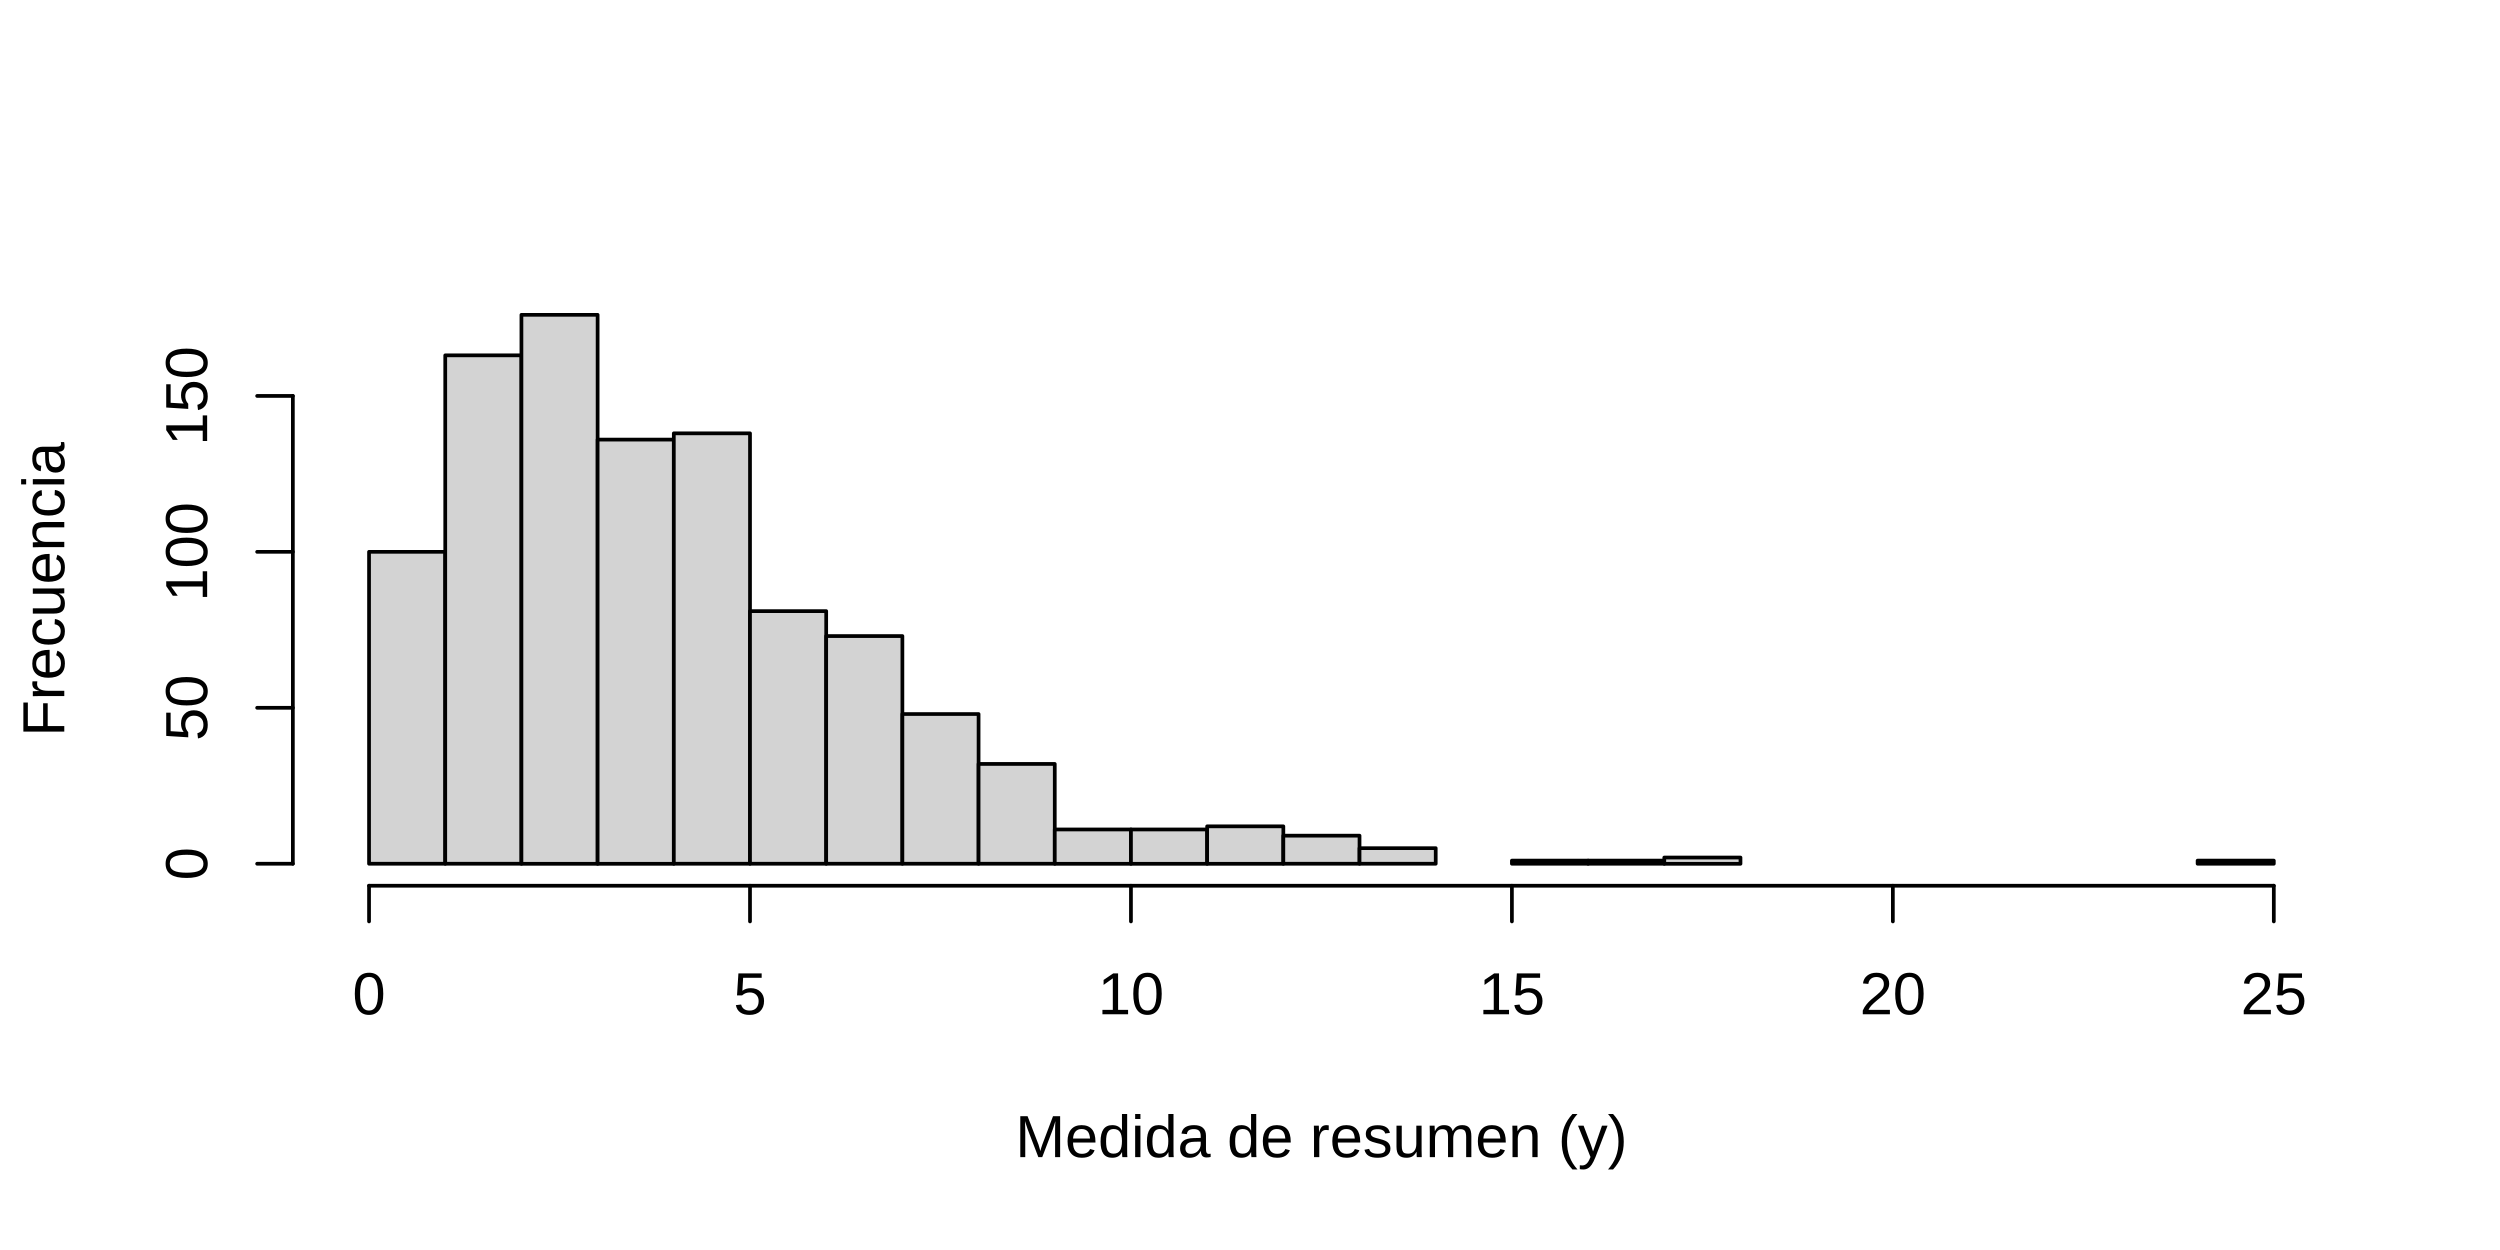
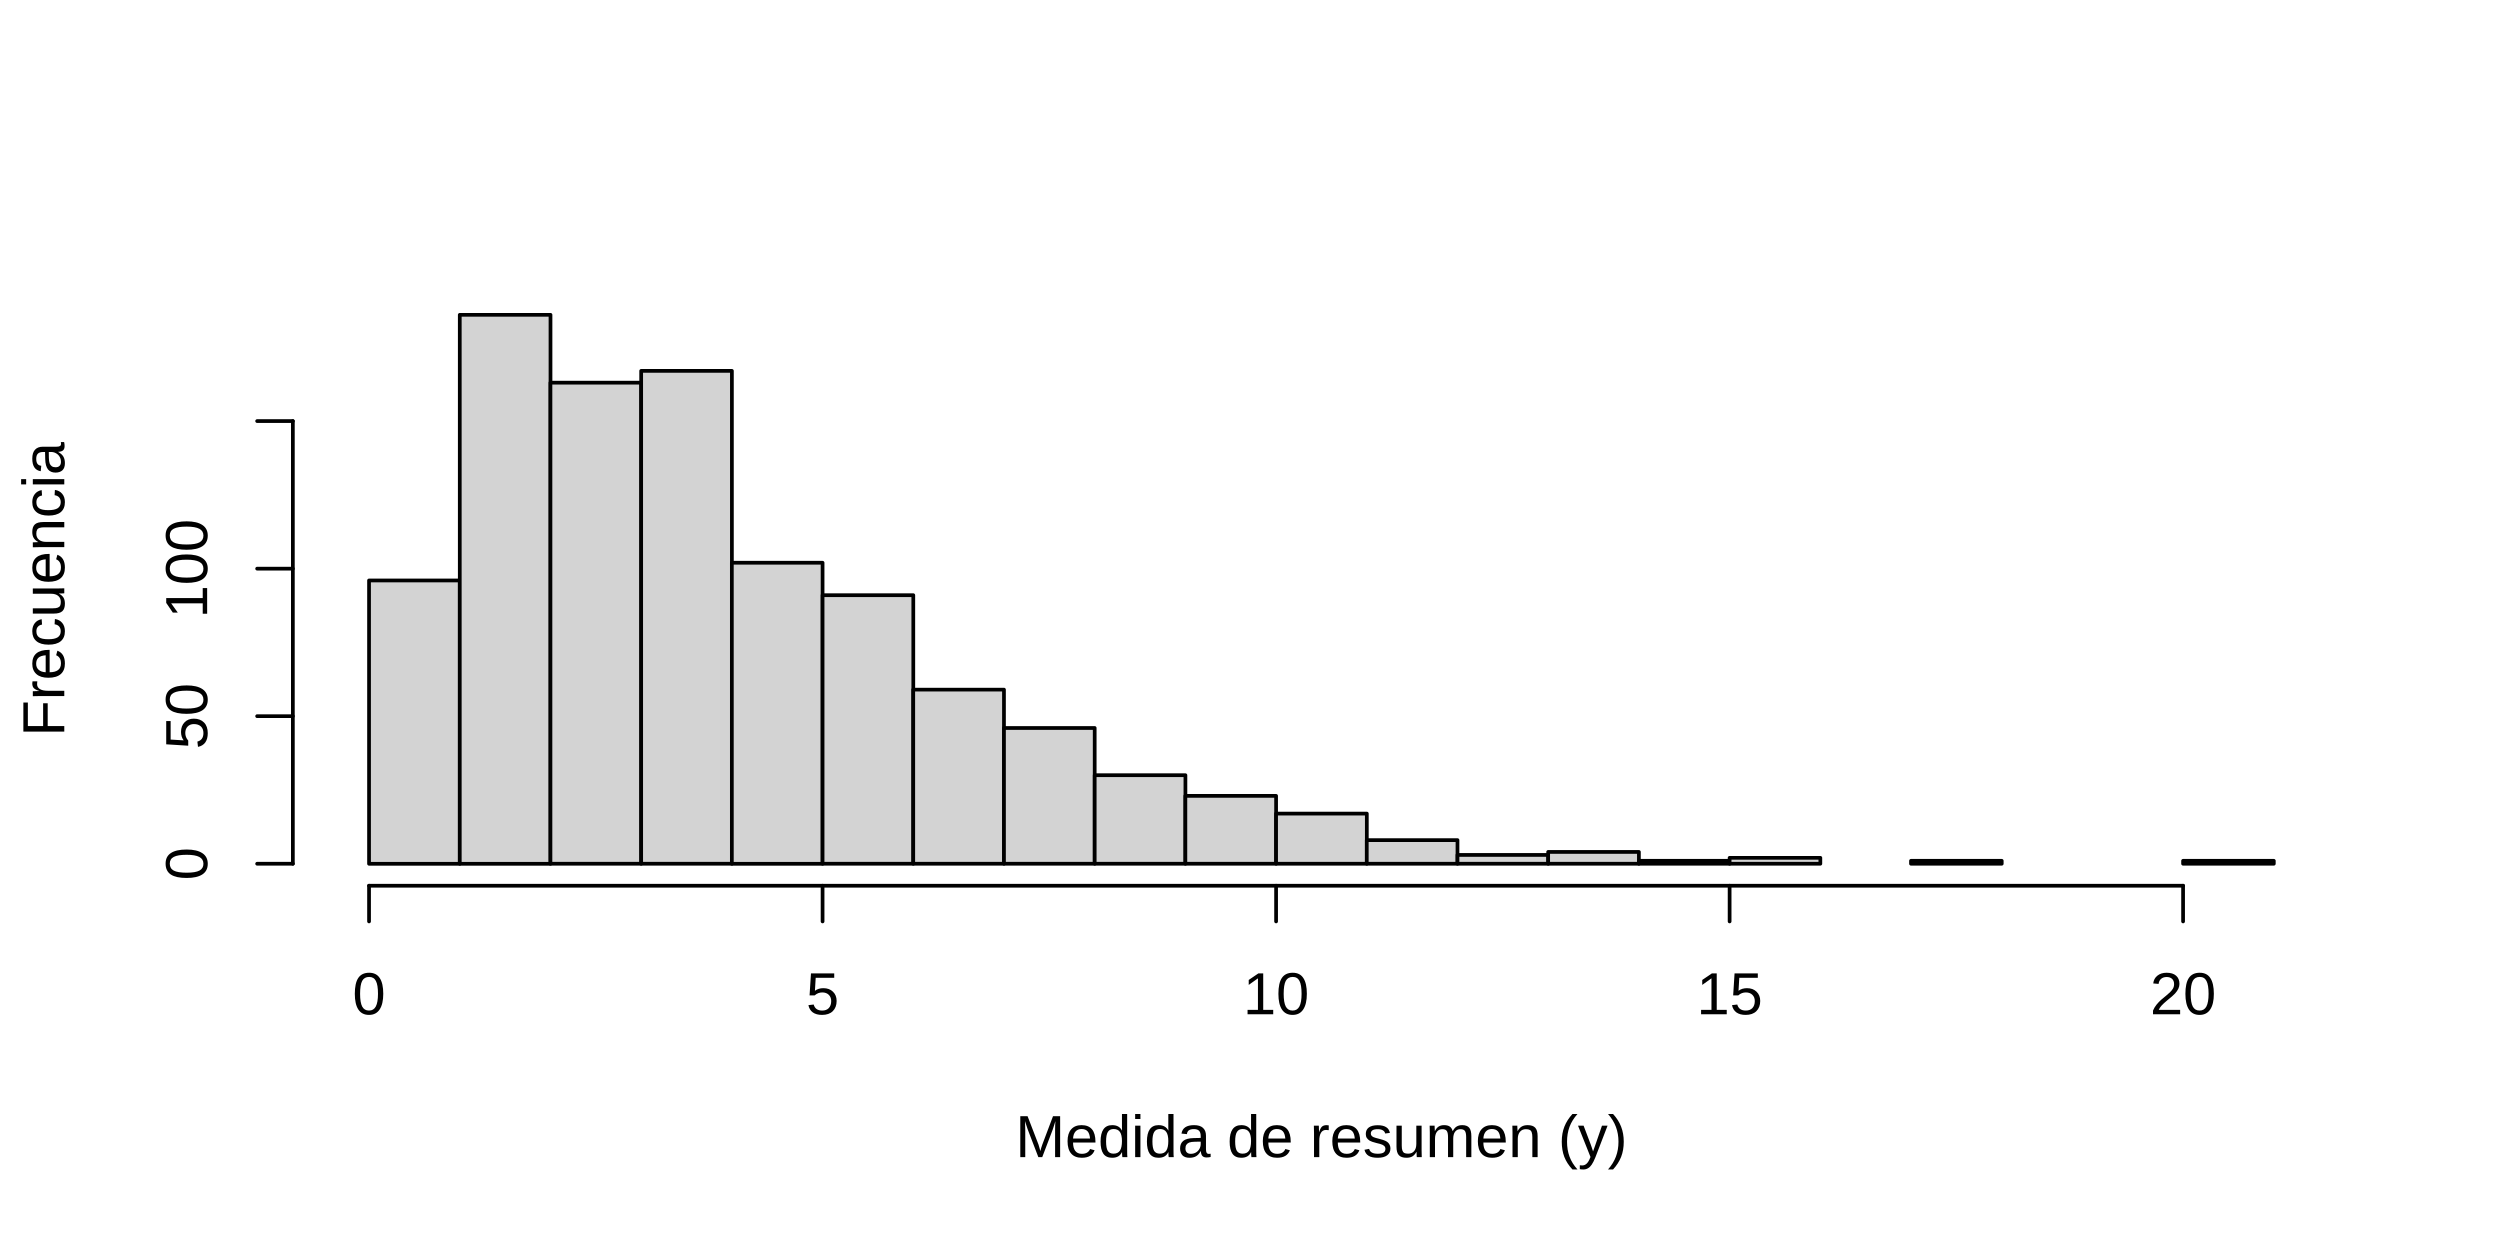
<svg xmlns="http://www.w3.org/2000/svg" class="svglite" width="504.00pt" height="252.00pt" viewBox="0 0 504.00 252.00">
  <defs>
    <style type="text/css">
    .svglite line, .svglite polyline, .svglite polygon, .svglite path, .svglite rect, .svglite circle {
      fill: none;
      stroke: #000000;
      stroke-linecap: round;
      stroke-linejoin: round;
      stroke-miterlimit: 10.00;
    }
  </style>
  </defs>
  <rect width="100%" height="100%" style="stroke: none; fill: #FFFFFF;" />
  <defs>
    <clipPath id="cpMC4wMHw1MDQuMDB8MC4wMHwyNTIuMDA=">
      <rect x="0.00" y="0.00" width="504.00" height="252.00" />
    </clipPath>
  </defs>
  <g clip-path="url(#cpMC4wMHw1MDQuMDB8MC4wMHwyNTIuMDA=)">
    <text x="266.40" y="233.28" text-anchor="middle" style="font-size: 12.00px; font-family: Arial;" textLength="123.38px" lengthAdjust="spacingAndGlyphs">Medida de resumen (y)</text>
    <text transform="translate(12.96,118.80) rotate(-90)" text-anchor="middle" style="font-size: 12.00px; font-family: Arial;" textLength="59.36px" lengthAdjust="spacingAndGlyphs">Frecuencia</text>
-     <line x1="74.40" y1="178.56" x2="458.40" y2="178.56" style="stroke-width: 0.75;" />
+     <line x1="74.40" y1="178.56" x2="440.11" y2="178.56" style="stroke-width: 0.75;" />
    <line x1="74.40" y1="178.56" x2="74.40" y2="185.76" style="stroke-width: 0.75;" />
-     <line x1="151.20" y1="178.56" x2="151.20" y2="185.76" style="stroke-width: 0.75;" />
-     <line x1="228.00" y1="178.56" x2="228.00" y2="185.76" style="stroke-width: 0.75;" />
-     <line x1="304.80" y1="178.56" x2="304.80" y2="185.76" style="stroke-width: 0.75;" />
-     <line x1="381.60" y1="178.56" x2="381.60" y2="185.76" style="stroke-width: 0.75;" />
-     <line x1="458.40" y1="178.56" x2="458.40" y2="185.76" style="stroke-width: 0.75;" />
+     <line x1="165.83" y1="178.56" x2="165.83" y2="185.76" style="stroke-width: 0.75;" />
+     <line x1="257.26" y1="178.56" x2="257.26" y2="185.76" style="stroke-width: 0.75;" />
+     <line x1="348.69" y1="178.56" x2="348.69" y2="185.76" style="stroke-width: 0.75;" />
+     <line x1="440.11" y1="178.56" x2="440.11" y2="185.76" style="stroke-width: 0.75;" />
    <text x="74.40" y="204.48" text-anchor="middle" style="font-size: 12.00px; font-family: Arial;" textLength="6.67px" lengthAdjust="spacingAndGlyphs">0</text>
-     <text x="151.20" y="204.48" text-anchor="middle" style="font-size: 12.00px; font-family: Arial;" textLength="6.67px" lengthAdjust="spacingAndGlyphs">5</text>
-     <text x="228.00" y="204.48" text-anchor="middle" style="font-size: 12.00px; font-family: Arial;" textLength="13.35px" lengthAdjust="spacingAndGlyphs">10</text>
-     <text x="304.80" y="204.48" text-anchor="middle" style="font-size: 12.00px; font-family: Arial;" textLength="13.35px" lengthAdjust="spacingAndGlyphs">15</text>
-     <text x="381.60" y="204.48" text-anchor="middle" style="font-size: 12.00px; font-family: Arial;" textLength="13.35px" lengthAdjust="spacingAndGlyphs">20</text>
-     <text x="458.40" y="204.48" text-anchor="middle" style="font-size: 12.00px; font-family: Arial;" textLength="13.35px" lengthAdjust="spacingAndGlyphs">25</text>
-     <line x1="59.04" y1="174.13" x2="59.04" y2="79.82" style="stroke-width: 0.75;" />
+     <text x="165.83" y="204.48" text-anchor="middle" style="font-size: 12.00px; font-family: Arial;" textLength="6.67px" lengthAdjust="spacingAndGlyphs">5</text>
+     <text x="257.26" y="204.48" text-anchor="middle" style="font-size: 12.00px; font-family: Arial;" textLength="13.35px" lengthAdjust="spacingAndGlyphs">10</text>
+     <text x="348.69" y="204.48" text-anchor="middle" style="font-size: 12.00px; font-family: Arial;" textLength="13.35px" lengthAdjust="spacingAndGlyphs">15</text>
+     <text x="440.11" y="204.48" text-anchor="middle" style="font-size: 12.00px; font-family: Arial;" textLength="13.35px" lengthAdjust="spacingAndGlyphs">20</text>
+     <line x1="59.04" y1="174.13" x2="59.04" y2="84.89" style="stroke-width: 0.75;" />
    <line x1="59.04" y1="174.13" x2="51.84" y2="174.13" style="stroke-width: 0.75;" />
-     <line x1="59.04" y1="142.69" x2="51.84" y2="142.69" style="stroke-width: 0.75;" />
-     <line x1="59.04" y1="111.25" x2="51.84" y2="111.25" style="stroke-width: 0.75;" />
-     <line x1="59.04" y1="79.82" x2="51.84" y2="79.82" style="stroke-width: 0.75;" />
+     <line x1="59.04" y1="144.38" x2="51.84" y2="144.38" style="stroke-width: 0.75;" />
+     <line x1="59.04" y1="114.64" x2="51.84" y2="114.64" style="stroke-width: 0.75;" />
+     <line x1="59.04" y1="84.89" x2="51.84" y2="84.89" style="stroke-width: 0.75;" />
    <text transform="translate(41.76,174.13) rotate(-90)" text-anchor="middle" style="font-size: 12.00px; font-family: Arial;" textLength="6.67px" lengthAdjust="spacingAndGlyphs">0</text>
-     <text transform="translate(41.76,142.69) rotate(-90)" text-anchor="middle" style="font-size: 12.00px; font-family: Arial;" textLength="13.35px" lengthAdjust="spacingAndGlyphs">50</text>
-     <text transform="translate(41.76,111.25) rotate(-90)" text-anchor="middle" style="font-size: 12.00px; font-family: Arial;" textLength="20.02px" lengthAdjust="spacingAndGlyphs">100</text>
-     <text transform="translate(41.76,79.82) rotate(-90)" text-anchor="middle" style="font-size: 12.00px; font-family: Arial;" textLength="20.02px" lengthAdjust="spacingAndGlyphs">150</text>
+     <text transform="translate(41.76,144.38) rotate(-90)" text-anchor="middle" style="font-size: 12.00px; font-family: Arial;" textLength="13.35px" lengthAdjust="spacingAndGlyphs">50</text>
+     <text transform="translate(41.76,114.64) rotate(-90)" text-anchor="middle" style="font-size: 12.00px; font-family: Arial;" textLength="20.02px" lengthAdjust="spacingAndGlyphs">100</text>
  </g>
  <defs>
    <clipPath id="cpNTkuMDR8NDczLjc2fDU5LjA0fDE3OC41Ng==">
      <rect x="59.04" y="59.04" width="414.72" height="119.52" />
    </clipPath>
  </defs>
  <g clip-path="url(#cpNTkuMDR8NDczLjc2fDU5LjA0fDE3OC41Ng==)">
-     <rect x="74.40" y="111.25" width="15.36" height="62.88" style="stroke-width: 0.75; fill: #D3D3D3;" />
-     <rect x="89.76" y="71.64" width="15.36" height="102.49" style="stroke-width: 0.75; fill: #D3D3D3;" />
-     <rect x="105.12" y="63.47" width="15.36" height="110.67" style="stroke-width: 0.75; fill: #D3D3D3;" />
-     <rect x="120.48" y="88.62" width="15.36" height="85.52" style="stroke-width: 0.75; fill: #D3D3D3;" />
-     <rect x="135.84" y="87.36" width="15.36" height="86.77" style="stroke-width: 0.75; fill: #D3D3D3;" />
-     <rect x="151.20" y="123.20" width="15.36" height="50.93" style="stroke-width: 0.75; fill: #D3D3D3;" />
-     <rect x="166.56" y="128.23" width="15.36" height="45.90" style="stroke-width: 0.75; fill: #D3D3D3;" />
-     <rect x="181.92" y="143.95" width="15.36" height="30.18" style="stroke-width: 0.75; fill: #D3D3D3;" />
-     <rect x="197.28" y="154.01" width="15.36" height="20.12" style="stroke-width: 0.75; fill: #D3D3D3;" />
-     <rect x="212.64" y="167.22" width="15.36" height="6.92" style="stroke-width: 0.75; fill: #D3D3D3;" />
-     <rect x="228.00" y="167.22" width="15.36" height="6.92" style="stroke-width: 0.75; fill: #D3D3D3;" />
-     <rect x="243.36" y="166.59" width="15.36" height="7.55" style="stroke-width: 0.75; fill: #D3D3D3;" />
-     <rect x="258.72" y="168.47" width="15.36" height="5.66" style="stroke-width: 0.75; fill: #D3D3D3;" />
-     <rect x="274.08" y="170.99" width="15.36" height="3.14" style="stroke-width: 0.75; fill: #D3D3D3;" />
-     <rect x="289.44" y="174.13" width="15.36" height="0.00" style="stroke-width: 0.75; fill: #D3D3D3;" />
-     <rect x="304.80" y="173.50" width="15.36" height="0.63" style="stroke-width: 0.75; fill: #D3D3D3;" />
-     <rect x="320.16" y="173.50" width="15.36" height="0.63" style="stroke-width: 0.75; fill: #D3D3D3;" />
-     <rect x="335.52" y="172.88" width="15.36" height="1.26" style="stroke-width: 0.75; fill: #D3D3D3;" />
-     <rect x="350.88" y="174.13" width="15.36" height="0.00" style="stroke-width: 0.75; fill: #D3D3D3;" />
-     <rect x="366.24" y="174.13" width="15.36" height="0.00" style="stroke-width: 0.75; fill: #D3D3D3;" />
-     <rect x="381.60" y="174.13" width="15.36" height="0.00" style="stroke-width: 0.75; fill: #D3D3D3;" />
-     <rect x="396.96" y="174.13" width="15.36" height="0.00" style="stroke-width: 0.75; fill: #D3D3D3;" />
-     <rect x="412.32" y="174.13" width="15.36" height="0.00" style="stroke-width: 0.75; fill: #D3D3D3;" />
-     <rect x="427.68" y="174.13" width="15.36" height="0.00" style="stroke-width: 0.75; fill: #D3D3D3;" />
-     <rect x="443.04" y="173.50" width="15.36" height="0.63" style="stroke-width: 0.75; fill: #D3D3D3;" />
+     <rect x="74.40" y="117.02" width="18.29" height="57.12" style="stroke-width: 0.75; fill: #D3D3D3;" />
+     <rect x="92.69" y="63.47" width="18.29" height="110.67" style="stroke-width: 0.75; fill: #D3D3D3;" />
+     <rect x="110.97" y="77.15" width="18.29" height="96.98" style="stroke-width: 0.75; fill: #D3D3D3;" />
+     <rect x="129.26" y="74.77" width="18.29" height="99.36" style="stroke-width: 0.75; fill: #D3D3D3;" />
+     <rect x="147.54" y="113.45" width="18.29" height="60.69" style="stroke-width: 0.75; fill: #D3D3D3;" />
+     <rect x="165.83" y="119.99" width="18.29" height="54.14" style="stroke-width: 0.75; fill: #D3D3D3;" />
+     <rect x="184.11" y="139.03" width="18.29" height="35.10" style="stroke-width: 0.75; fill: #D3D3D3;" />
+     <rect x="202.40" y="146.76" width="18.29" height="27.37" style="stroke-width: 0.75; fill: #D3D3D3;" />
+     <rect x="220.69" y="156.28" width="18.29" height="17.85" style="stroke-width: 0.75; fill: #D3D3D3;" />
+     <rect x="238.97" y="160.45" width="18.29" height="13.68" style="stroke-width: 0.75; fill: #D3D3D3;" />
+     <rect x="257.26" y="164.02" width="18.29" height="10.11" style="stroke-width: 0.75; fill: #D3D3D3;" />
+     <rect x="275.54" y="169.37" width="18.29" height="4.76" style="stroke-width: 0.75; fill: #D3D3D3;" />
+     <rect x="293.83" y="172.35" width="18.29" height="1.78" style="stroke-width: 0.75; fill: #D3D3D3;" />
+     <rect x="312.11" y="171.75" width="18.29" height="2.38" style="stroke-width: 0.75; fill: #D3D3D3;" />
+     <rect x="330.40" y="173.54" width="18.29" height="0.59" style="stroke-width: 0.75; fill: #D3D3D3;" />
+     <rect x="348.69" y="172.94" width="18.29" height="1.19" style="stroke-width: 0.75; fill: #D3D3D3;" />
+     <rect x="366.97" y="174.13" width="18.29" height="0.00" style="stroke-width: 0.75; fill: #D3D3D3;" />
+     <rect x="385.26" y="173.54" width="18.29" height="0.59" style="stroke-width: 0.75; fill: #D3D3D3;" />
+     <rect x="403.54" y="174.13" width="18.29" height="0.00" style="stroke-width: 0.75; fill: #D3D3D3;" />
+     <rect x="421.83" y="174.13" width="18.29" height="0.00" style="stroke-width: 0.75; fill: #D3D3D3;" />
+     <rect x="440.11" y="173.54" width="18.29" height="0.59" style="stroke-width: 0.75; fill: #D3D3D3;" />
  </g>
</svg>
